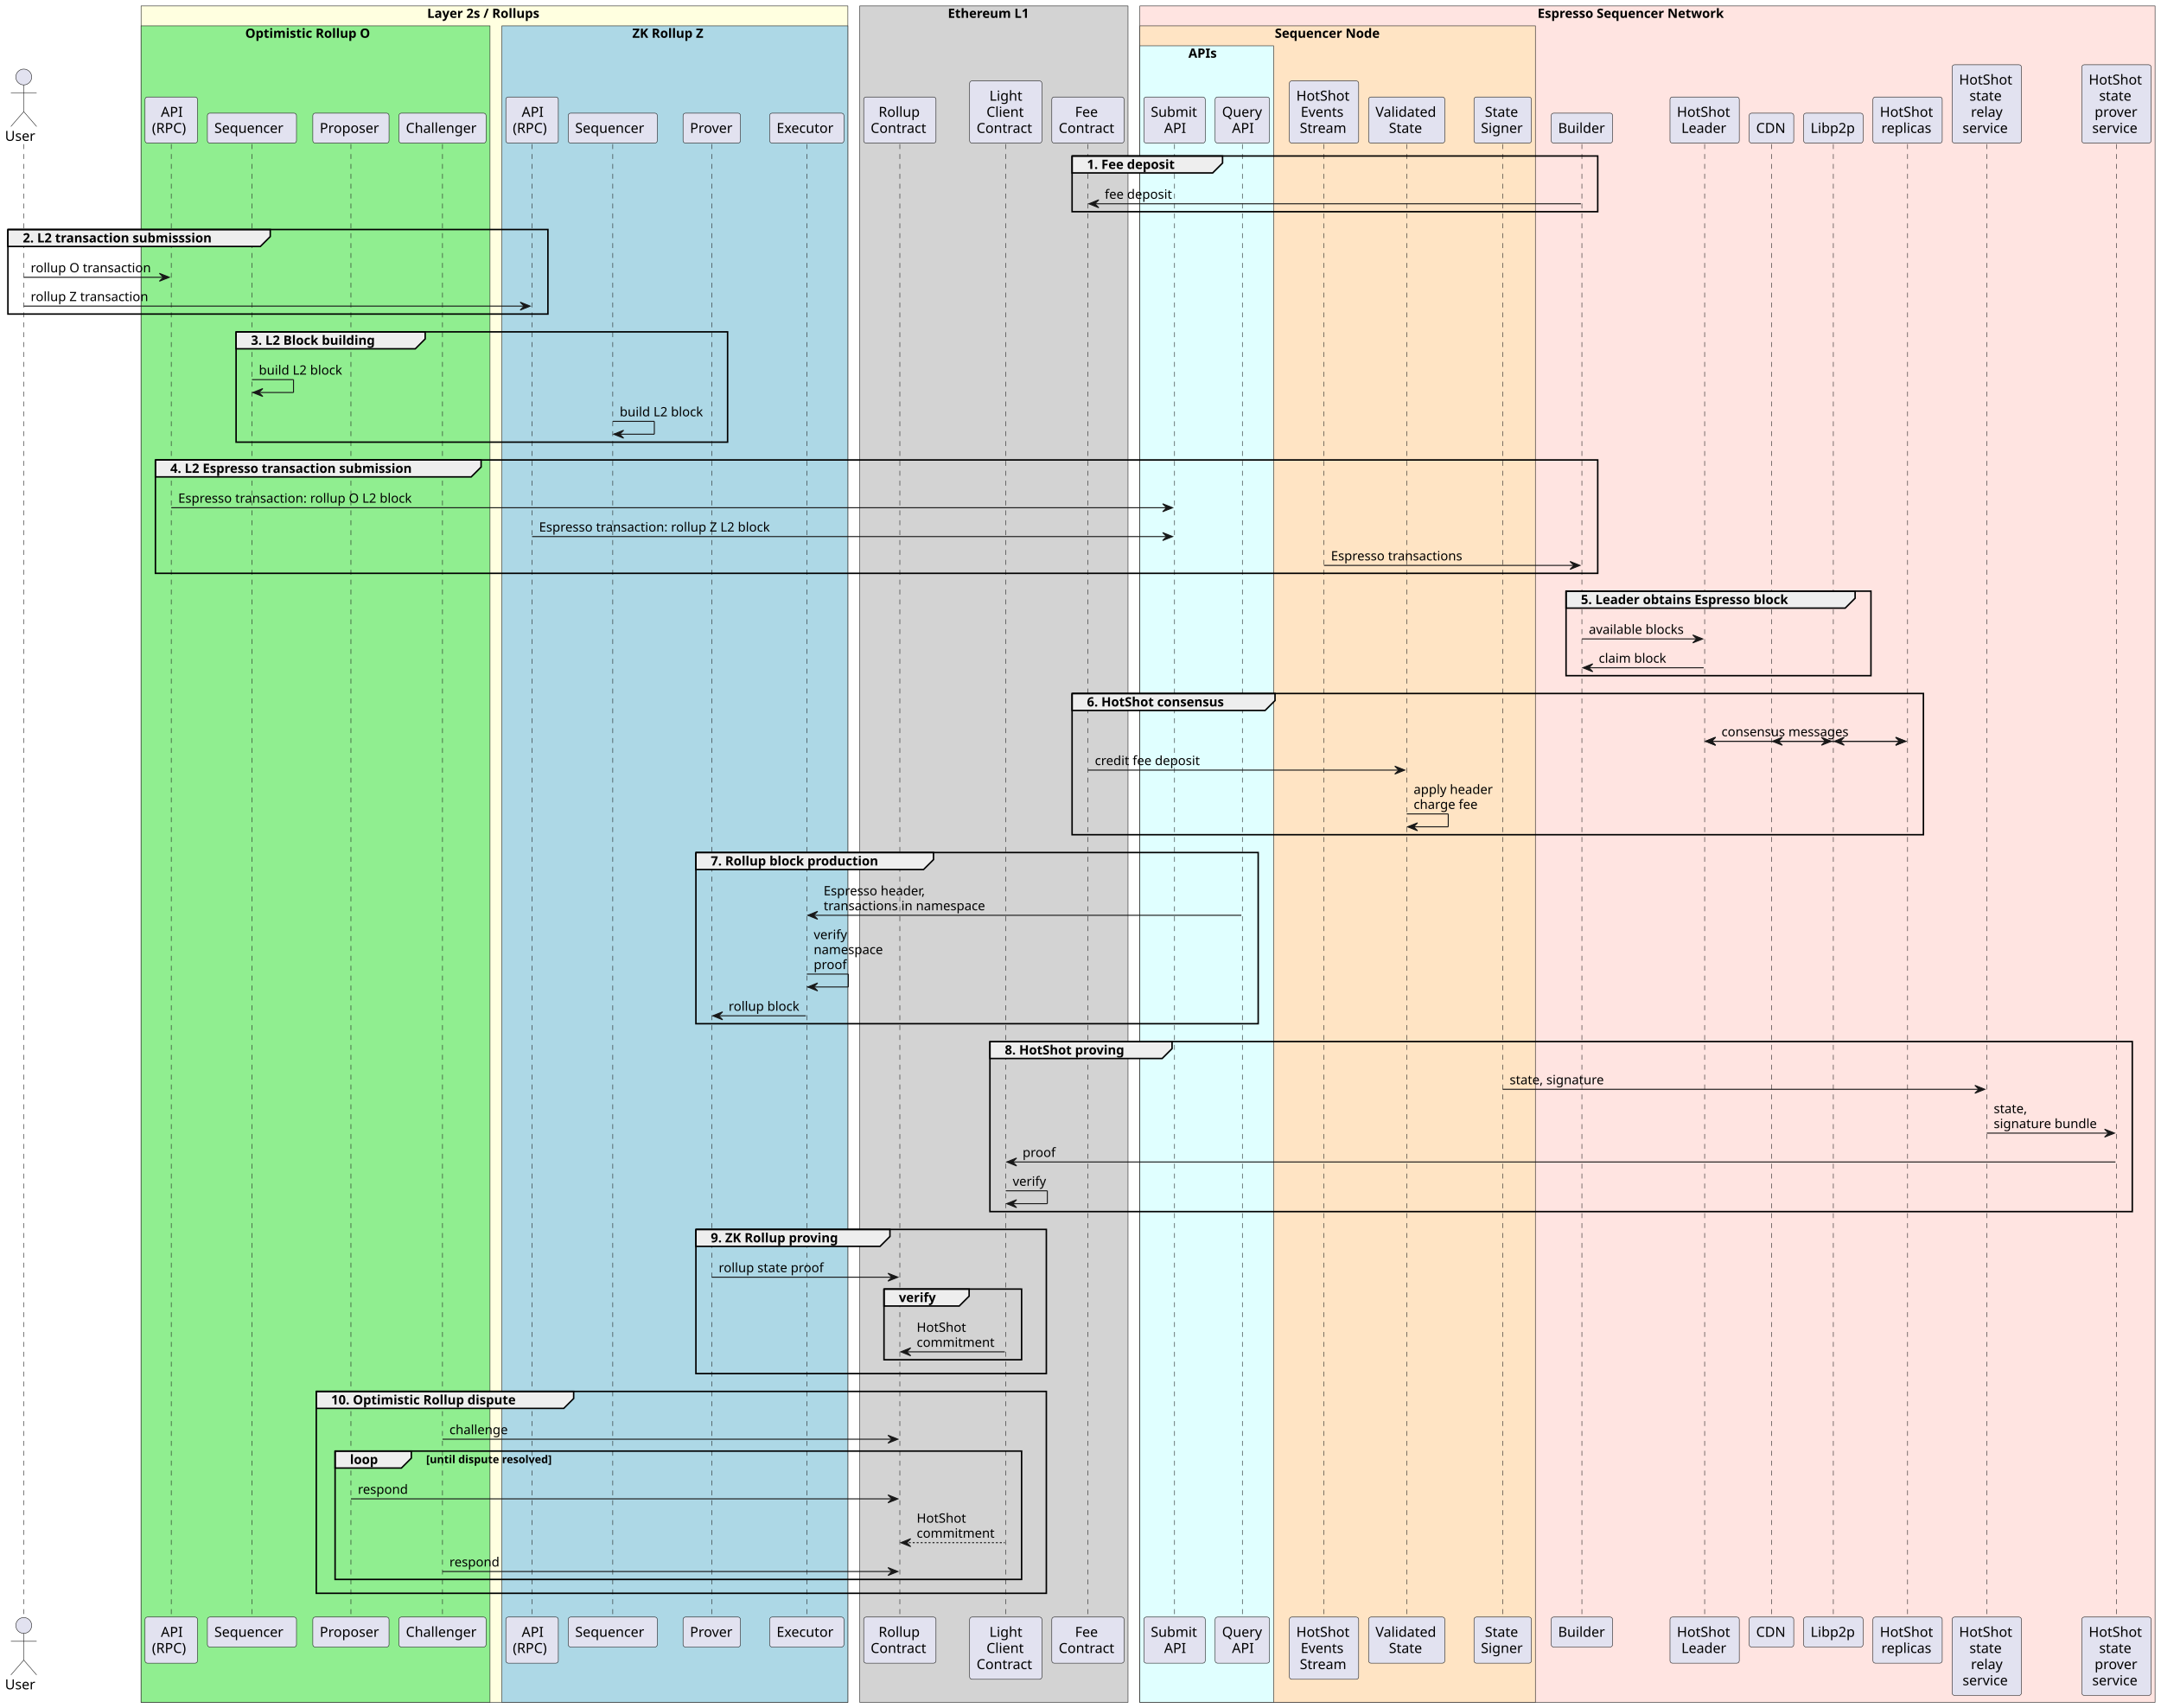
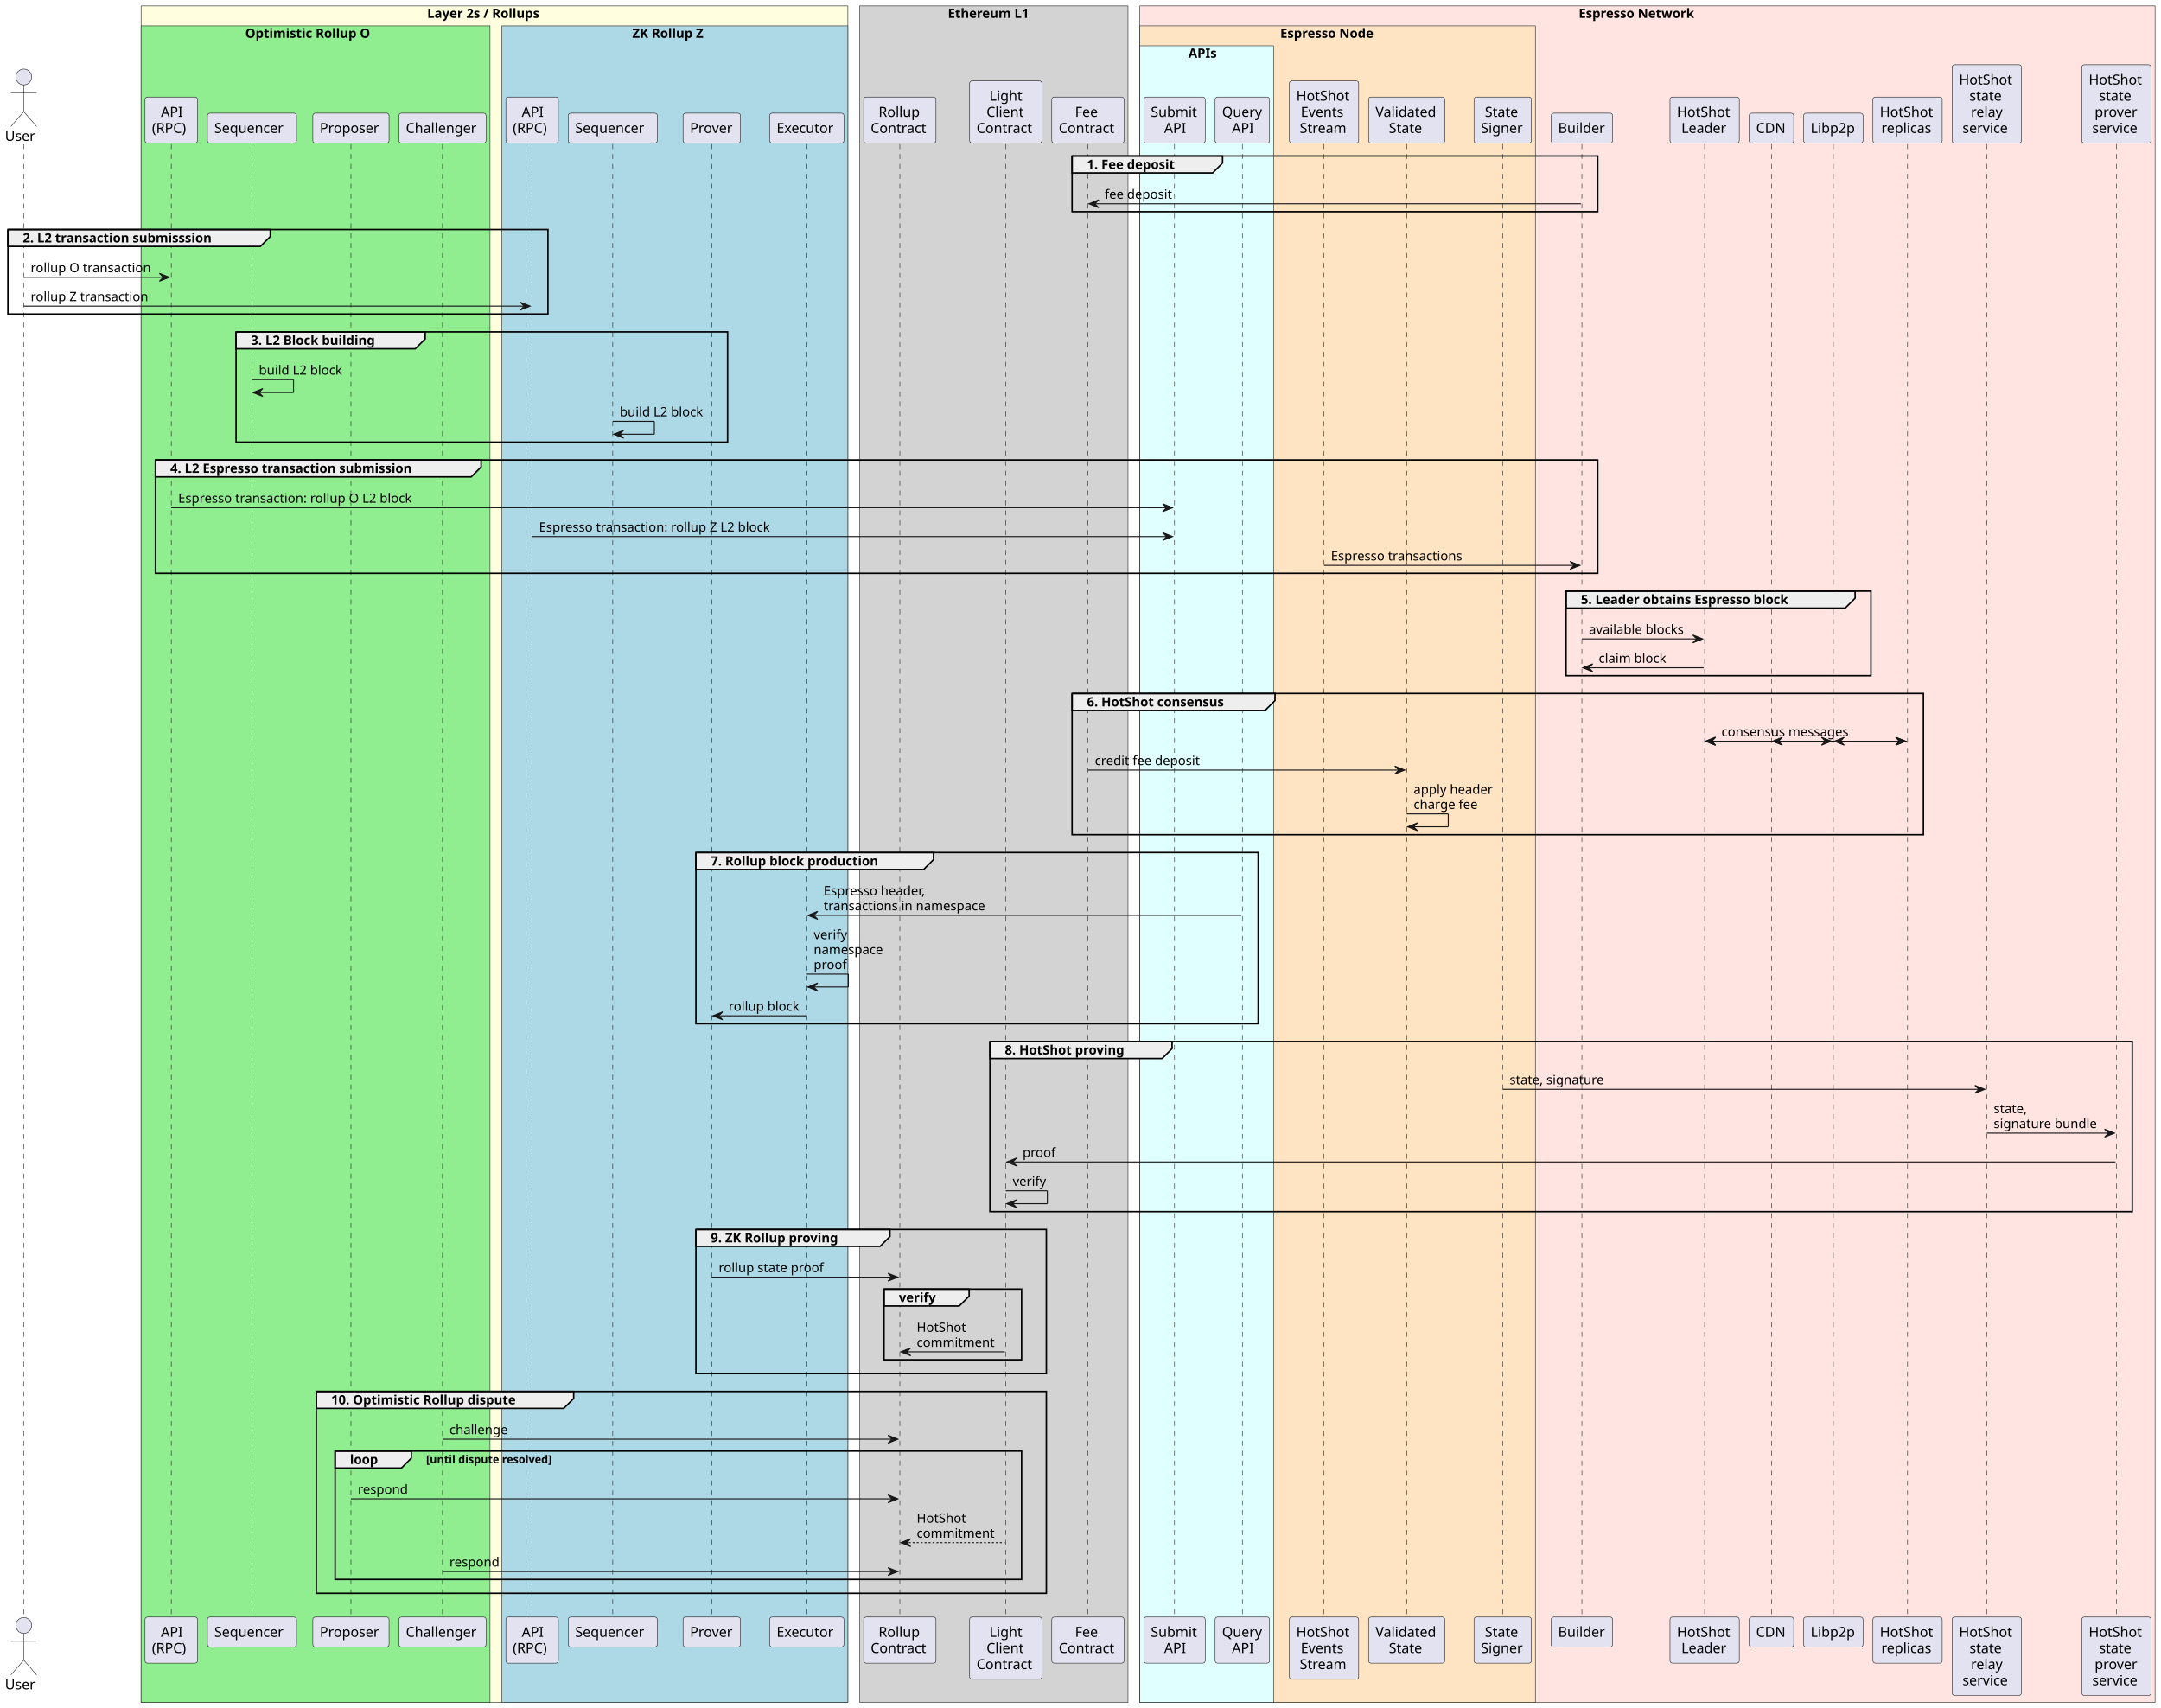
<svg xmlns="http://www.w3.org/2000/svg" contentStyleType="text/css" height="1725px" preserveAspectRatio="none" style="width:2183px;height:1725px;background:#FFFFFF;" version="1.1" viewBox="0 0 2183 1725" width="2183px" zoomAndPan="magnify">
  <defs />
  <g>
    <rect fill="#FFFFE0" height="1713.75" style="stroke:#181818;stroke-width:0.5;" width="714" x="142.5" y="6" />
    <text fill="#000000" font-family="sans-serif" font-size="13" font-weight="bold" lengthAdjust="spacing" textLength="131" x="431.5" y="18.067">Layer 2s / Rollups</text>
    <rect fill="#90EE90" height="1693.617" style="stroke:#181818;stroke-width:0.5;" width="352.5" x="142.5" y="26.133" />
    <text fill="#000000" font-family="sans-serif" font-size="13" font-weight="bold" lengthAdjust="spacing" textLength="142" x="247.75" y="38.2">Optimistic Rollup O</text>
    <rect fill="#ADD8E6" height="1693.617" style="stroke:#181818;stroke-width:0.5;" width="349.5" x="507" y="26.133" />
    <text fill="#000000" font-family="sans-serif" font-size="13" font-weight="bold" lengthAdjust="spacing" textLength="86" x="638.75" y="38.2">ZK Rollup Z</text>
    <rect fill="#D3D3D3" height="1713.75" style="stroke:#181818;stroke-width:0.5;" width="271" x="868.5" y="6" />
    <text fill="#000000" font-family="sans-serif" font-size="13" font-weight="bold" lengthAdjust="spacing" textLength="93" x="957.5" y="18.067">Ethereum L1</text>
    <rect fill="#FFE4E1" height="1713.75" style="stroke:#181818;stroke-width:0.5;" width="1025.5" x="1151.5" y="6" />
-     <text fill="#000000" font-family="sans-serif" font-size="13" font-weight="bold" lengthAdjust="spacing" textLength="217" x="1553.25" y="18.067">Espresso Sequencer Network</text>
+     <text fill="#000000" font-family="sans-serif" font-size="13" font-weight="bold" lengthAdjust="spacing" textLength="134" x="1594.75" y="18.067">Espresso Network</text>
    <rect fill="#FFE4C4" height="1693.617" style="stroke:#181818;stroke-width:0.5;" width="399.5" x="1151.5" y="26.133" />
-     <text fill="#000000" font-family="sans-serif" font-size="13" font-weight="bold" lengthAdjust="spacing" textLength="122" x="1287.75" y="38.2">Sequencer Node</text>
+     <text fill="#000000" font-family="sans-serif" font-size="13" font-weight="bold" lengthAdjust="spacing" textLength="111" x="1293.25" y="38.2">Espresso Node</text>
    <rect fill="#E0FFFF" height="1673.484" style="stroke:#181818;stroke-width:0.5;" width="135" x="1151.5" y="46.266" />
    <text fill="#000000" font-family="sans-serif" font-size="13" font-weight="bold" lengthAdjust="spacing" textLength="32" x="1200.5" y="58.333">APIs</text>
    <line style="stroke:#181818;stroke-width:0.5;stroke-dasharray:5.0,5.0;" x1="24" x2="24" y1="145.586" y2="1633.562" />
    <line style="stroke:#181818;stroke-width:0.5;stroke-dasharray:5.0,5.0;" x1="173" x2="173" y1="145.586" y2="1633.562" />
    <line style="stroke:#181818;stroke-width:0.5;stroke-dasharray:5.0,5.0;" x1="254.5" x2="254.5" y1="145.586" y2="1633.562" />
    <line style="stroke:#181818;stroke-width:0.5;stroke-dasharray:5.0,5.0;" x1="354.5" x2="354.5" y1="145.586" y2="1633.562" />
    <line style="stroke:#181818;stroke-width:0.5;stroke-dasharray:5.0,5.0;" x1="447" x2="447" y1="145.586" y2="1633.562" />
    <line style="stroke:#181818;stroke-width:0.5;stroke-dasharray:5.0,5.0;" x1="537.5" x2="537.5" y1="145.586" y2="1633.562" />
    <line style="stroke:#181818;stroke-width:0.5;stroke-dasharray:5.0,5.0;" x1="619" x2="619" y1="145.586" y2="1633.562" />
    <line style="stroke:#181818;stroke-width:0.5;stroke-dasharray:5.0,5.0;" x1="719" x2="719" y1="145.586" y2="1633.562" />
    <line style="stroke:#181818;stroke-width:0.5;stroke-dasharray:5.0,5.0;" x1="815" x2="815" y1="145.586" y2="1633.562" />
    <line style="stroke:#181818;stroke-width:0.5;stroke-dasharray:5.0,5.0;" x1="909" x2="909" y1="145.586" y2="1633.562" />
    <line style="stroke:#181818;stroke-width:0.5;stroke-dasharray:5.0,5.0;" x1="1016" x2="1016" y1="145.586" y2="1633.562" />
    <line style="stroke:#181818;stroke-width:0.5;stroke-dasharray:5.0,5.0;" x1="1099" x2="1099" y1="145.586" y2="1633.562" />
    <line style="stroke:#181818;stroke-width:0.5;stroke-dasharray:5.0,5.0;" x1="1186.5" x2="1186.5" y1="145.586" y2="1633.562" />
    <line style="stroke:#181818;stroke-width:0.5;stroke-dasharray:5.0,5.0;" x1="1255" x2="1255" y1="145.586" y2="1633.562" />
    <line style="stroke:#181818;stroke-width:0.5;stroke-dasharray:5.0,5.0;" x1="1337.5" x2="1337.5" y1="145.586" y2="1633.562" />
    <line style="stroke:#181818;stroke-width:0.5;stroke-dasharray:5.0,5.0;" x1="1421" x2="1421" y1="145.586" y2="1633.562" />
    <line style="stroke:#181818;stroke-width:0.5;stroke-dasharray:5.0,5.0;" x1="1518" x2="1518" y1="145.586" y2="1633.562" />
    <line style="stroke:#181818;stroke-width:0.5;stroke-dasharray:5.0,5.0;" x1="1598" x2="1598" y1="145.586" y2="1633.562" />
    <line style="stroke:#181818;stroke-width:0.5;stroke-dasharray:5.0,5.0;" x1="1722" x2="1722" y1="145.586" y2="1633.562" />
    <line style="stroke:#181818;stroke-width:0.5;stroke-dasharray:5.0,5.0;" x1="1789.5" x2="1789.5" y1="145.586" y2="1633.562" />
    <line style="stroke:#181818;stroke-width:0.5;stroke-dasharray:5.0,5.0;" x1="1852" x2="1852" y1="145.586" y2="1633.562" />
    <line style="stroke:#181818;stroke-width:0.5;stroke-dasharray:5.0,5.0;" x1="1927" x2="1927" y1="145.586" y2="1633.562" />
    <line style="stroke:#181818;stroke-width:0.5;stroke-dasharray:5.0,5.0;" x1="2007" x2="2007" y1="145.586" y2="1633.562" />
    <line style="stroke:#181818;stroke-width:0.5;stroke-dasharray:5.0,5.0;" x1="2138" x2="2138" y1="145.586" y2="1633.562" />
    <text fill="#000000" font-family="sans-serif" font-size="14" lengthAdjust="spacing" textLength="32" x="5" y="142.284">User</text>
    <ellipse cx="24" cy="77.789" fill="#E2E2F0" rx="8" ry="8" style="stroke:#181818;stroke-width:0.5;" />
    <path d="M24,85.789 L24,112.789 M11,93.789 L37,93.789 M24,112.789 L11,127.789 M24,112.789 L37,127.789 " fill="none" style="stroke:#181818;stroke-width:0.5;" />
    <rect fill="#E2E2F0" height="46.594" rx="2.5" ry="2.5" style="stroke:#181818;stroke-width:0.5;" width="53" x="146.5" y="97.992" />
    <text fill="#000000" font-family="sans-serif" font-size="14" lengthAdjust="spacing" textLength="21" x="162.5" y="117.987">API</text>
    <text fill="#000000" font-family="sans-serif" font-size="14" lengthAdjust="spacing" textLength="39" x="153.5" y="134.284">(RPC)</text>
    <rect fill="#E2E2F0" height="30.297" rx="2.5" ry="2.5" style="stroke:#181818;stroke-width:0.5;" width="90" x="209.5" y="114.289" />
    <text fill="#000000" font-family="sans-serif" font-size="14" lengthAdjust="spacing" textLength="76" x="216.5" y="134.284">Sequencer</text>
    <rect fill="#E2E2F0" height="30.297" rx="2.5" ry="2.5" style="stroke:#181818;stroke-width:0.5;" width="77" x="316" y="114.289" />
    <text fill="#000000" font-family="sans-serif" font-size="14" lengthAdjust="spacing" textLength="63" x="323" y="134.284">Proposer</text>
    <rect fill="#E2E2F0" height="30.297" rx="2.5" ry="2.5" style="stroke:#181818;stroke-width:0.5;" width="88" x="403" y="114.289" />
    <text fill="#000000" font-family="sans-serif" font-size="14" lengthAdjust="spacing" textLength="74" x="410" y="134.284">Challenger</text>
    <rect fill="#E2E2F0" height="46.594" rx="2.5" ry="2.5" style="stroke:#181818;stroke-width:0.5;" width="53" x="511" y="97.992" />
    <text fill="#000000" font-family="sans-serif" font-size="14" lengthAdjust="spacing" textLength="21" x="527" y="117.987">API</text>
    <text fill="#000000" font-family="sans-serif" font-size="14" lengthAdjust="spacing" textLength="39" x="518" y="134.284">(RPC)</text>
    <rect fill="#E2E2F0" height="30.297" rx="2.5" ry="2.5" style="stroke:#181818;stroke-width:0.5;" width="90" x="574" y="114.289" />
    <text fill="#000000" font-family="sans-serif" font-size="14" lengthAdjust="spacing" textLength="76" x="581" y="134.284">Sequencer</text>
    <rect fill="#E2E2F0" height="30.297" rx="2.5" ry="2.5" style="stroke:#181818;stroke-width:0.5;" width="58" x="690" y="114.289" />
    <text fill="#000000" font-family="sans-serif" font-size="14" lengthAdjust="spacing" textLength="44" x="697" y="134.284">Prover</text>
    <rect fill="#E2E2F0" height="30.297" rx="2.5" ry="2.5" style="stroke:#181818;stroke-width:0.5;" width="75" x="777.5" y="114.289" />
    <text fill="#000000" font-family="sans-serif" font-size="14" lengthAdjust="spacing" textLength="61" x="784.5" y="134.284">Executor</text>
    <rect fill="#E2E2F0" height="46.594" rx="2.5" ry="2.5" style="stroke:#181818;stroke-width:0.5;" width="73" x="872.5" y="97.992" />
    <text fill="#000000" font-family="sans-serif" font-size="14" lengthAdjust="spacing" textLength="43" x="887.5" y="117.987">Rollup</text>
    <text fill="#000000" font-family="sans-serif" font-size="14" lengthAdjust="spacing" textLength="59" x="879.5" y="134.284">Contract</text>
    <rect fill="#E2E2F0" height="62.891" rx="2.5" ry="2.5" style="stroke:#181818;stroke-width:0.5;" width="73" x="979.5" y="81.695" />
    <text fill="#000000" font-family="sans-serif" font-size="14" lengthAdjust="spacing" textLength="33" x="999.5" y="101.69">Light</text>
    <text fill="#000000" font-family="sans-serif" font-size="14" lengthAdjust="spacing" textLength="39" x="996.5" y="117.987">Client</text>
    <text fill="#000000" font-family="sans-serif" font-size="14" lengthAdjust="spacing" textLength="59" x="986.5" y="134.284">Contract</text>
    <rect fill="#E2E2F0" height="46.594" rx="2.5" ry="2.5" style="stroke:#181818;stroke-width:0.5;" width="73" x="1062.5" y="97.992" />
    <text fill="#000000" font-family="sans-serif" font-size="14" lengthAdjust="spacing" textLength="26" x="1086" y="117.987">Fee</text>
    <text fill="#000000" font-family="sans-serif" font-size="14" lengthAdjust="spacing" textLength="59" x="1069.5" y="134.284">Contract</text>
    <rect fill="#E2E2F0" height="46.594" rx="2.5" ry="2.5" style="stroke:#181818;stroke-width:0.5;" width="62" x="1155.5" y="97.992" />
    <text fill="#000000" font-family="sans-serif" font-size="14" lengthAdjust="spacing" textLength="48" x="1162.5" y="117.987">Submit</text>
    <text fill="#000000" font-family="sans-serif" font-size="14" lengthAdjust="spacing" textLength="21" x="1176" y="134.284">API</text>
    <rect fill="#E2E2F0" height="46.594" rx="2.5" ry="2.5" style="stroke:#181818;stroke-width:0.5;" width="55" x="1227.5" y="97.992" />
    <text fill="#000000" font-family="sans-serif" font-size="14" lengthAdjust="spacing" textLength="41" x="1234.5" y="117.987">Query</text>
    <text fill="#000000" font-family="sans-serif" font-size="14" lengthAdjust="spacing" textLength="21" x="1244.5" y="134.284">API</text>
    <rect fill="#E2E2F0" height="62.891" rx="2.5" ry="2.5" style="stroke:#181818;stroke-width:0.5;" width="70" x="1302.5" y="81.695" />
    <text fill="#000000" font-family="sans-serif" font-size="14" lengthAdjust="spacing" textLength="56" x="1309.5" y="101.69">HotShot</text>
    <text fill="#000000" font-family="sans-serif" font-size="14" lengthAdjust="spacing" textLength="47" x="1314" y="117.987">Events</text>
    <text fill="#000000" font-family="sans-serif" font-size="14" lengthAdjust="spacing" textLength="49" x="1313" y="134.284">Stream</text>
    <rect fill="#E2E2F0" height="46.594" rx="2.5" ry="2.5" style="stroke:#181818;stroke-width:0.5;" width="77" x="1382.5" y="97.992" />
    <text fill="#000000" font-family="sans-serif" font-size="14" lengthAdjust="spacing" textLength="63" x="1389.5" y="117.987">Validated</text>
    <text fill="#000000" font-family="sans-serif" font-size="14" lengthAdjust="spacing" textLength="36" x="1403" y="134.284">State</text>
    <rect fill="#E2E2F0" height="46.594" rx="2.5" ry="2.5" style="stroke:#181818;stroke-width:0.5;" width="58" x="1489" y="97.992" />
    <text fill="#000000" font-family="sans-serif" font-size="14" lengthAdjust="spacing" textLength="36" x="1500" y="117.987">State</text>
    <text fill="#000000" font-family="sans-serif" font-size="14" lengthAdjust="spacing" textLength="44" x="1496" y="134.284">Signer</text>
    <rect fill="#E2E2F0" height="30.297" rx="2.5" ry="2.5" style="stroke:#181818;stroke-width:0.5;" width="62" x="1567" y="114.289" />
    <text fill="#000000" font-family="sans-serif" font-size="14" lengthAdjust="spacing" textLength="48" x="1574" y="134.284">Builder</text>
    <rect fill="#E2E2F0" height="46.594" rx="2.5" ry="2.5" style="stroke:#181818;stroke-width:0.5;" width="70" x="1687" y="97.992" />
    <text fill="#000000" font-family="sans-serif" font-size="14" lengthAdjust="spacing" textLength="56" x="1694" y="117.987">HotShot</text>
    <text fill="#000000" font-family="sans-serif" font-size="14" lengthAdjust="spacing" textLength="47" x="1698.5" y="134.284">Leader</text>
    <rect fill="#E2E2F0" height="30.297" rx="2.5" ry="2.5" style="stroke:#181818;stroke-width:0.5;" width="45" x="1767" y="114.289" />
    <text fill="#000000" font-family="sans-serif" font-size="14" lengthAdjust="spacing" textLength="31" x="1774" y="134.284">CDN</text>
    <rect fill="#E2E2F0" height="30.297" rx="2.5" ry="2.5" style="stroke:#181818;stroke-width:0.5;" width="60" x="1822" y="114.289" />
    <text fill="#000000" font-family="sans-serif" font-size="14" lengthAdjust="spacing" textLength="46" x="1829" y="134.284">Libp2p</text>
    <rect fill="#E2E2F0" height="46.594" rx="2.5" ry="2.5" style="stroke:#181818;stroke-width:0.5;" width="70" x="1892" y="97.992" />
    <text fill="#000000" font-family="sans-serif" font-size="14" lengthAdjust="spacing" textLength="56" x="1899" y="117.987">HotShot</text>
    <text fill="#000000" font-family="sans-serif" font-size="14" lengthAdjust="spacing" textLength="53" x="1900.5" y="134.284">replicas</text>
    <rect fill="#E2E2F0" height="79.188" rx="2.5" ry="2.5" style="stroke:#181818;stroke-width:0.5;" width="70" x="1972" y="65.398" />
    <text fill="#000000" font-family="sans-serif" font-size="14" lengthAdjust="spacing" textLength="56" x="1979" y="85.394">HotShot</text>
    <text fill="#000000" font-family="sans-serif" font-size="14" lengthAdjust="spacing" textLength="35" x="1989.5" y="101.69">state</text>
    <text fill="#000000" font-family="sans-serif" font-size="14" lengthAdjust="spacing" textLength="32" x="1991" y="117.987">relay</text>
    <text fill="#000000" font-family="sans-serif" font-size="14" lengthAdjust="spacing" textLength="49" x="1982.5" y="134.284">service</text>
    <rect fill="#E2E2F0" height="79.188" rx="2.5" ry="2.5" style="stroke:#181818;stroke-width:0.5;" width="70" x="2103" y="65.398" />
    <text fill="#000000" font-family="sans-serif" font-size="14" lengthAdjust="spacing" textLength="56" x="2110" y="85.394">HotShot</text>
    <text fill="#000000" font-family="sans-serif" font-size="14" lengthAdjust="spacing" textLength="35" x="2120.5" y="101.69">state</text>
    <text fill="#000000" font-family="sans-serif" font-size="14" lengthAdjust="spacing" textLength="44" x="2116" y="117.987">prover</text>
    <text fill="#000000" font-family="sans-serif" font-size="14" lengthAdjust="spacing" textLength="49" x="2113.5" y="134.284">service</text>
    <text fill="#000000" font-family="sans-serif" font-size="14" lengthAdjust="spacing" textLength="32" x="5" y="1706.558">User</text>
    <ellipse cx="24" cy="1642.062" fill="#E2E2F0" rx="8" ry="8" style="stroke:#181818;stroke-width:0.5;" />
    <path d="M24,1650.062 L24,1677.062 M11,1658.062 L37,1658.062 M24,1677.062 L11,1692.062 M24,1677.062 L37,1692.062 " fill="none" style="stroke:#181818;stroke-width:0.5;" />
    <rect fill="#E2E2F0" height="46.594" rx="2.5" ry="2.5" style="stroke:#181818;stroke-width:0.5;" width="53" x="146.5" y="1633.562" />
    <text fill="#000000" font-family="sans-serif" font-size="14" lengthAdjust="spacing" textLength="21" x="162.5" y="1653.558">API</text>
    <text fill="#000000" font-family="sans-serif" font-size="14" lengthAdjust="spacing" textLength="39" x="153.5" y="1669.854">(RPC)</text>
    <rect fill="#E2E2F0" height="30.297" rx="2.5" ry="2.5" style="stroke:#181818;stroke-width:0.5;" width="90" x="209.5" y="1633.562" />
    <text fill="#000000" font-family="sans-serif" font-size="14" lengthAdjust="spacing" textLength="76" x="216.5" y="1653.558">Sequencer</text>
    <rect fill="#E2E2F0" height="30.297" rx="2.5" ry="2.5" style="stroke:#181818;stroke-width:0.5;" width="77" x="316" y="1633.562" />
    <text fill="#000000" font-family="sans-serif" font-size="14" lengthAdjust="spacing" textLength="63" x="323" y="1653.558">Proposer</text>
    <rect fill="#E2E2F0" height="30.297" rx="2.5" ry="2.5" style="stroke:#181818;stroke-width:0.5;" width="88" x="403" y="1633.562" />
    <text fill="#000000" font-family="sans-serif" font-size="14" lengthAdjust="spacing" textLength="74" x="410" y="1653.558">Challenger</text>
    <rect fill="#E2E2F0" height="46.594" rx="2.5" ry="2.5" style="stroke:#181818;stroke-width:0.5;" width="53" x="511" y="1633.562" />
    <text fill="#000000" font-family="sans-serif" font-size="14" lengthAdjust="spacing" textLength="21" x="527" y="1653.558">API</text>
    <text fill="#000000" font-family="sans-serif" font-size="14" lengthAdjust="spacing" textLength="39" x="518" y="1669.854">(RPC)</text>
    <rect fill="#E2E2F0" height="30.297" rx="2.5" ry="2.5" style="stroke:#181818;stroke-width:0.5;" width="90" x="574" y="1633.562" />
    <text fill="#000000" font-family="sans-serif" font-size="14" lengthAdjust="spacing" textLength="76" x="581" y="1653.558">Sequencer</text>
    <rect fill="#E2E2F0" height="30.297" rx="2.5" ry="2.5" style="stroke:#181818;stroke-width:0.5;" width="58" x="690" y="1633.562" />
    <text fill="#000000" font-family="sans-serif" font-size="14" lengthAdjust="spacing" textLength="44" x="697" y="1653.558">Prover</text>
    <rect fill="#E2E2F0" height="30.297" rx="2.5" ry="2.5" style="stroke:#181818;stroke-width:0.5;" width="75" x="777.5" y="1633.562" />
    <text fill="#000000" font-family="sans-serif" font-size="14" lengthAdjust="spacing" textLength="61" x="784.5" y="1653.558">Executor</text>
    <rect fill="#E2E2F0" height="46.594" rx="2.5" ry="2.5" style="stroke:#181818;stroke-width:0.5;" width="73" x="872.5" y="1633.562" />
    <text fill="#000000" font-family="sans-serif" font-size="14" lengthAdjust="spacing" textLength="43" x="887.5" y="1653.558">Rollup</text>
    <text fill="#000000" font-family="sans-serif" font-size="14" lengthAdjust="spacing" textLength="59" x="879.5" y="1669.854">Contract</text>
    <rect fill="#E2E2F0" height="62.891" rx="2.5" ry="2.5" style="stroke:#181818;stroke-width:0.5;" width="73" x="979.5" y="1633.562" />
    <text fill="#000000" font-family="sans-serif" font-size="14" lengthAdjust="spacing" textLength="33" x="999.5" y="1653.558">Light</text>
    <text fill="#000000" font-family="sans-serif" font-size="14" lengthAdjust="spacing" textLength="39" x="996.5" y="1669.854">Client</text>
    <text fill="#000000" font-family="sans-serif" font-size="14" lengthAdjust="spacing" textLength="59" x="986.5" y="1686.151">Contract</text>
    <rect fill="#E2E2F0" height="46.594" rx="2.5" ry="2.5" style="stroke:#181818;stroke-width:0.5;" width="73" x="1062.5" y="1633.562" />
    <text fill="#000000" font-family="sans-serif" font-size="14" lengthAdjust="spacing" textLength="26" x="1086" y="1653.558">Fee</text>
    <text fill="#000000" font-family="sans-serif" font-size="14" lengthAdjust="spacing" textLength="59" x="1069.5" y="1669.854">Contract</text>
    <rect fill="#E2E2F0" height="46.594" rx="2.5" ry="2.5" style="stroke:#181818;stroke-width:0.5;" width="62" x="1155.5" y="1633.562" />
    <text fill="#000000" font-family="sans-serif" font-size="14" lengthAdjust="spacing" textLength="48" x="1162.5" y="1653.558">Submit</text>
    <text fill="#000000" font-family="sans-serif" font-size="14" lengthAdjust="spacing" textLength="21" x="1176" y="1669.854">API</text>
    <rect fill="#E2E2F0" height="46.594" rx="2.5" ry="2.5" style="stroke:#181818;stroke-width:0.5;" width="55" x="1227.5" y="1633.562" />
    <text fill="#000000" font-family="sans-serif" font-size="14" lengthAdjust="spacing" textLength="41" x="1234.5" y="1653.558">Query</text>
    <text fill="#000000" font-family="sans-serif" font-size="14" lengthAdjust="spacing" textLength="21" x="1244.5" y="1669.854">API</text>
    <rect fill="#E2E2F0" height="62.891" rx="2.5" ry="2.5" style="stroke:#181818;stroke-width:0.5;" width="70" x="1302.5" y="1633.562" />
    <text fill="#000000" font-family="sans-serif" font-size="14" lengthAdjust="spacing" textLength="56" x="1309.5" y="1653.558">HotShot</text>
    <text fill="#000000" font-family="sans-serif" font-size="14" lengthAdjust="spacing" textLength="47" x="1314" y="1669.854">Events</text>
    <text fill="#000000" font-family="sans-serif" font-size="14" lengthAdjust="spacing" textLength="49" x="1313" y="1686.151">Stream</text>
    <rect fill="#E2E2F0" height="46.594" rx="2.5" ry="2.5" style="stroke:#181818;stroke-width:0.5;" width="77" x="1382.5" y="1633.562" />
    <text fill="#000000" font-family="sans-serif" font-size="14" lengthAdjust="spacing" textLength="63" x="1389.5" y="1653.558">Validated</text>
    <text fill="#000000" font-family="sans-serif" font-size="14" lengthAdjust="spacing" textLength="36" x="1403" y="1669.854">State</text>
    <rect fill="#E2E2F0" height="46.594" rx="2.5" ry="2.5" style="stroke:#181818;stroke-width:0.5;" width="58" x="1489" y="1633.562" />
    <text fill="#000000" font-family="sans-serif" font-size="14" lengthAdjust="spacing" textLength="36" x="1500" y="1653.558">State</text>
    <text fill="#000000" font-family="sans-serif" font-size="14" lengthAdjust="spacing" textLength="44" x="1496" y="1669.854">Signer</text>
    <rect fill="#E2E2F0" height="30.297" rx="2.5" ry="2.5" style="stroke:#181818;stroke-width:0.5;" width="62" x="1567" y="1633.562" />
    <text fill="#000000" font-family="sans-serif" font-size="14" lengthAdjust="spacing" textLength="48" x="1574" y="1653.558">Builder</text>
    <rect fill="#E2E2F0" height="46.594" rx="2.5" ry="2.5" style="stroke:#181818;stroke-width:0.5;" width="70" x="1687" y="1633.562" />
    <text fill="#000000" font-family="sans-serif" font-size="14" lengthAdjust="spacing" textLength="56" x="1694" y="1653.558">HotShot</text>
    <text fill="#000000" font-family="sans-serif" font-size="14" lengthAdjust="spacing" textLength="47" x="1698.5" y="1669.854">Leader</text>
    <rect fill="#E2E2F0" height="30.297" rx="2.5" ry="2.5" style="stroke:#181818;stroke-width:0.5;" width="45" x="1767" y="1633.562" />
    <text fill="#000000" font-family="sans-serif" font-size="14" lengthAdjust="spacing" textLength="31" x="1774" y="1653.558">CDN</text>
    <rect fill="#E2E2F0" height="30.297" rx="2.5" ry="2.5" style="stroke:#181818;stroke-width:0.5;" width="60" x="1822" y="1633.562" />
    <text fill="#000000" font-family="sans-serif" font-size="14" lengthAdjust="spacing" textLength="46" x="1829" y="1653.558">Libp2p</text>
    <rect fill="#E2E2F0" height="46.594" rx="2.5" ry="2.5" style="stroke:#181818;stroke-width:0.5;" width="70" x="1892" y="1633.562" />
    <text fill="#000000" font-family="sans-serif" font-size="14" lengthAdjust="spacing" textLength="56" x="1899" y="1653.558">HotShot</text>
    <text fill="#000000" font-family="sans-serif" font-size="14" lengthAdjust="spacing" textLength="53" x="1900.5" y="1669.854">replicas</text>
    <rect fill="#E2E2F0" height="79.188" rx="2.5" ry="2.5" style="stroke:#181818;stroke-width:0.5;" width="70" x="1972" y="1633.562" />
    <text fill="#000000" font-family="sans-serif" font-size="14" lengthAdjust="spacing" textLength="56" x="1979" y="1653.558">HotShot</text>
    <text fill="#000000" font-family="sans-serif" font-size="14" lengthAdjust="spacing" textLength="35" x="1989.5" y="1669.854">state</text>
    <text fill="#000000" font-family="sans-serif" font-size="14" lengthAdjust="spacing" textLength="32" x="1991" y="1686.151">relay</text>
    <text fill="#000000" font-family="sans-serif" font-size="14" lengthAdjust="spacing" textLength="49" x="1982.5" y="1702.448">service</text>
    <rect fill="#E2E2F0" height="79.188" rx="2.5" ry="2.5" style="stroke:#181818;stroke-width:0.5;" width="70" x="2103" y="1633.562" />
    <text fill="#000000" font-family="sans-serif" font-size="14" lengthAdjust="spacing" textLength="56" x="2110" y="1653.558">HotShot</text>
    <text fill="#000000" font-family="sans-serif" font-size="14" lengthAdjust="spacing" textLength="35" x="2120.5" y="1669.854">state</text>
    <text fill="#000000" font-family="sans-serif" font-size="14" lengthAdjust="spacing" textLength="44" x="2116" y="1686.151">prover</text>
    <text fill="#000000" font-family="sans-serif" font-size="14" lengthAdjust="spacing" textLength="49" x="2113.5" y="1702.448">service</text>
    <path d="M1083,157.586 L1235,157.586 L1235,164.719 L1225,174.719 L1083,174.719 L1083,157.586 " fill="#EEEEEE" style="stroke:#000000;stroke-width:1.5;" />
    <rect fill="none" height="56.266" style="stroke:#000000;stroke-width:1.5;" width="531" x="1083" y="157.586" />
    <text fill="#000000" font-family="sans-serif" font-size="13" font-weight="bold" lengthAdjust="spacing" textLength="107" x="1098" y="170.653">1. Fee deposit</text>
    <polygon fill="#181818" points="1110,201.852,1100,205.852,1110,209.852,1106,205.852" style="stroke:#181818;stroke-width:1.0;" />
    <line style="stroke:#181818;stroke-width:1.0;" x1="1104" x2="1597" y1="205.852" y2="205.852" />
    <text fill="#000000" font-family="sans-serif" font-size="13" lengthAdjust="spacing" textLength="71" x="1116" y="200.786">fee deposit</text>
    <path d="M8,231.852 L273,231.852 L273,238.984 L263,248.984 L8,248.984 L8,231.852 " fill="#EEEEEE" style="stroke:#000000;stroke-width:1.5;" />
    <rect fill="none" height="85.398" style="stroke:#000000;stroke-width:1.5;" width="545.5" x="8" y="231.852" />
    <text fill="#000000" font-family="sans-serif" font-size="13" font-weight="bold" lengthAdjust="spacing" textLength="220" x="23" y="244.918">2. L2 transaction submisssion</text>
    <polygon fill="#181818" points="161,276.117,171,280.117,161,284.117,165,280.117" style="stroke:#181818;stroke-width:1.0;" />
    <line style="stroke:#181818;stroke-width:1.0;" x1="24" x2="167" y1="280.117" y2="280.117" />
    <text fill="#000000" font-family="sans-serif" font-size="13" lengthAdjust="spacing" textLength="125" x="31" y="275.051">rollup O transaction</text>
    <polygon fill="#181818" points="525.5,305.25,535.5,309.25,525.5,313.25,529.5,309.25" style="stroke:#181818;stroke-width:1.0;" />
    <line style="stroke:#181818;stroke-width:1.0;" x1="24" x2="531.5" y1="309.25" y2="309.25" />
    <text fill="#000000" font-family="sans-serif" font-size="13" lengthAdjust="spacing" textLength="125" x="31" y="304.184">rollup Z transaction</text>
    <path d="M238.5,335.25 L429.5,335.25 L429.5,342.383 L419.5,352.383 L238.5,352.383 L238.5,335.25 " fill="#EEEEEE" style="stroke:#000000;stroke-width:1.5;" />
    <rect fill="none" height="111.398" style="stroke:#000000;stroke-width:1.5;" width="496.5" x="238.5" y="335.25" />
    <text fill="#000000" font-family="sans-serif" font-size="13" font-weight="bold" lengthAdjust="spacing" textLength="146" x="253.5" y="348.317">3. L2 Block building</text>
    <line style="stroke:#181818;stroke-width:1.0;" x1="254.5" x2="296.5" y1="383.516" y2="383.516" />
    <line style="stroke:#181818;stroke-width:1.0;" x1="296.5" x2="296.5" y1="383.516" y2="396.516" />
    <line style="stroke:#181818;stroke-width:1.0;" x1="255.5" x2="296.5" y1="396.516" y2="396.516" />
    <polygon fill="#181818" points="265.5,392.516,255.5,396.516,265.5,400.516,261.5,396.516" style="stroke:#181818;stroke-width:1.0;" />
    <text fill="#000000" font-family="sans-serif" font-size="13" lengthAdjust="spacing" textLength="86" x="261.5" y="378.45">build L2 block</text>
    <line style="stroke:#181818;stroke-width:1.0;" x1="619" x2="661" y1="425.648" y2="425.648" />
    <line style="stroke:#181818;stroke-width:1.0;" x1="661" x2="661" y1="425.648" y2="438.648" />
    <line style="stroke:#181818;stroke-width:1.0;" x1="620" x2="661" y1="438.648" y2="438.648" />
    <polygon fill="#181818" points="630,434.648,620,438.648,630,442.648,626,438.648" style="stroke:#181818;stroke-width:1.0;" />
    <text fill="#000000" font-family="sans-serif" font-size="13" lengthAdjust="spacing" textLength="86" x="626" y="420.582">build L2 block</text>
    <path d="M157,464.648 L486,464.648 L486,471.781 L476,481.781 L157,481.781 L157,464.648 " fill="#EEEEEE" style="stroke:#000000;stroke-width:1.5;" />
    <rect fill="none" height="114.531" style="stroke:#000000;stroke-width:1.5;" width="1457" x="157" y="464.648" />
    <text fill="#000000" font-family="sans-serif" font-size="13" font-weight="bold" lengthAdjust="spacing" textLength="284" x="172" y="477.715">4. L2 Espresso transaction submission</text>
    <polygon fill="#181818" points="1174.5,508.914,1184.5,512.914,1174.5,516.914,1178.5,512.914" style="stroke:#181818;stroke-width:1.0;" />
    <line style="stroke:#181818;stroke-width:1.0;" x1="173" x2="1180.5" y1="512.914" y2="512.914" />
    <text fill="#000000" font-family="sans-serif" font-size="13" lengthAdjust="spacing" textLength="247" x="180" y="507.848">Espresso transaction: rollup O L2 block</text>
    <polygon fill="#181818" points="1174.5,538.047,1184.5,542.047,1174.5,546.047,1178.5,542.047" style="stroke:#181818;stroke-width:1.0;" />
    <line style="stroke:#181818;stroke-width:1.0;" x1="537.5" x2="1180.5" y1="542.047" y2="542.047" />
    <text fill="#000000" font-family="sans-serif" font-size="13" lengthAdjust="spacing" textLength="247" x="544.5" y="536.981">Espresso transaction: rollup Z L2 block</text>
    <polygon fill="#181818" points="1586,567.18,1596,571.18,1586,575.18,1590,571.18" style="stroke:#181818;stroke-width:1.0;" />
    <line style="stroke:#181818;stroke-width:1.0;" x1="1337.5" x2="1592" y1="571.18" y2="571.18" />
    <text fill="#000000" font-family="sans-serif" font-size="13" lengthAdjust="spacing" textLength="141" x="1344.5" y="566.114">Espresso transactions</text>
    <path d="M1582,597.18 L1874,597.18 L1874,604.312 L1864,614.312 L1582,614.312 L1582,597.18 " fill="#EEEEEE" style="stroke:#000000;stroke-width:1.5;" />
    <rect fill="none" height="85.398" style="stroke:#000000;stroke-width:1.5;" width="308" x="1582" y="597.18" />
    <text fill="#000000" font-family="sans-serif" font-size="13" font-weight="bold" lengthAdjust="spacing" textLength="247" x="1597" y="610.247">5. Leader obtains Espresso block</text>
    <polygon fill="#181818" points="1710,641.445,1720,645.445,1710,649.445,1714,645.445" style="stroke:#181818;stroke-width:1.0;" />
    <line style="stroke:#181818;stroke-width:1.0;" x1="1598" x2="1716" y1="645.445" y2="645.445" />
    <text fill="#000000" font-family="sans-serif" font-size="13" lengthAdjust="spacing" textLength="100" x="1605" y="640.379">available blocks</text>
    <polygon fill="#181818" points="1609,670.578,1599,674.578,1609,678.578,1605,674.578" style="stroke:#181818;stroke-width:1.0;" />
    <line style="stroke:#181818;stroke-width:1.0;" x1="1603" x2="1721" y1="674.578" y2="674.578" />
    <text fill="#000000" font-family="sans-serif" font-size="13" lengthAdjust="spacing" textLength="71" x="1615" y="669.512">claim block</text>
    <path d="M1083,700.578 L1288,700.578 L1288,707.711 L1278,717.711 L1083,717.711 L1083,700.578 " fill="#EEEEEE" style="stroke:#000000;stroke-width:1.5;" />
    <rect fill="none" height="142.664" style="stroke:#000000;stroke-width:1.5;" width="860" x="1083" y="700.578" />
    <text fill="#000000" font-family="sans-serif" font-size="13" font-weight="bold" lengthAdjust="spacing" textLength="160" x="1098" y="713.645">6. HotShot consensus</text>
    <polygon fill="#181818" points="1733,744.844,1723,748.844,1733,752.844,1729,748.844" style="stroke:#181818;stroke-width:1.0;" />
    <polygon fill="#181818" points="1915,744.844,1925,748.844,1915,752.844,1919,748.844" style="stroke:#181818;stroke-width:1.0;" />
    <line style="stroke:#181818;stroke-width:1.0;" x1="1727" x2="1921" y1="748.844" y2="748.844" />
    <text fill="#000000" font-family="sans-serif" font-size="13" lengthAdjust="spacing" textLength="138" x="1739" y="743.778">consensus messages</text>
    <polygon fill="#181818" points="1733,744.844,1723,748.844,1733,752.844,1729,748.844" style="stroke:#181818;stroke-width:1.0;" />
    <polygon fill="#181818" points="1840,744.844,1850,748.844,1840,752.844,1844,748.844" style="stroke:#181818;stroke-width:1.0;" />
    <line style="stroke:#181818;stroke-width:1.0;" x1="1727" x2="1846" y1="748.844" y2="748.844" />
    <polygon fill="#181818" points="1863,744.844,1853,748.844,1863,752.844,1859,748.844" style="stroke:#181818;stroke-width:1.0;" />
    <polygon fill="#181818" points="1915,744.844,1925,748.844,1915,752.844,1919,748.844" style="stroke:#181818;stroke-width:1.0;" />
    <line style="stroke:#181818;stroke-width:1.0;" x1="1857" x2="1921" y1="748.844" y2="748.844" />
    <polygon fill="#181818" points="1800.5,744.844,1790.5,748.844,1800.5,752.844,1796.5,748.844" style="stroke:#181818;stroke-width:1.0;" />
    <line style="stroke:#181818;stroke-width:1.0;" x1="1794.5" x2="1926" y1="748.844" y2="748.844" />
    <polygon fill="#181818" points="1409,773.977,1419,777.977,1409,781.977,1413,777.977" style="stroke:#181818;stroke-width:1.0;" />
    <line style="stroke:#181818;stroke-width:1.0;" x1="1099" x2="1415" y1="777.977" y2="777.977" />
    <text fill="#000000" font-family="sans-serif" font-size="13" lengthAdjust="spacing" textLength="111" x="1106" y="772.911">credit fee deposit</text>
    <line style="stroke:#181818;stroke-width:1.0;" x1="1421" x2="1463" y1="822.242" y2="822.242" />
    <line style="stroke:#181818;stroke-width:1.0;" x1="1463" x2="1463" y1="822.242" y2="835.242" />
    <line style="stroke:#181818;stroke-width:1.0;" x1="1422" x2="1463" y1="835.242" y2="835.242" />
    <polygon fill="#181818" points="1432,831.242,1422,835.242,1432,839.242,1428,835.242" style="stroke:#181818;stroke-width:1.0;" />
    <text fill="#000000" font-family="sans-serif" font-size="13" lengthAdjust="spacing" textLength="83" x="1428" y="802.043">apply header</text>
    <text fill="#000000" font-family="sans-serif" font-size="13" lengthAdjust="spacing" textLength="68" x="1428" y="817.176">charge fee</text>
    <path d="M703,861.242 L943,861.242 L943,868.375 L933,878.375 L703,878.375 L703,861.242 " fill="#EEEEEE" style="stroke:#000000;stroke-width:1.5;" />
    <rect fill="none" height="172.93" style="stroke:#000000;stroke-width:1.5;" width="568" x="703" y="861.242" />
    <text fill="#000000" font-family="sans-serif" font-size="13" font-weight="bold" lengthAdjust="spacing" textLength="195" x="718" y="874.309">7. Rollup block production</text>
    <polygon fill="#181818" points="826,920.641,816,924.641,826,928.641,822,924.641" style="stroke:#181818;stroke-width:1.0;" />
    <line style="stroke:#181818;stroke-width:1.0;" x1="820" x2="1254" y1="924.641" y2="924.641" />
    <text fill="#000000" font-family="sans-serif" font-size="13" lengthAdjust="spacing" textLength="111" x="832" y="904.442">Espresso header,</text>
    <text fill="#000000" font-family="sans-serif" font-size="13" lengthAdjust="spacing" textLength="173" x="832" y="919.575">transactions in namespace</text>
    <line style="stroke:#181818;stroke-width:1.0;" x1="815" x2="857" y1="984.039" y2="984.039" />
    <line style="stroke:#181818;stroke-width:1.0;" x1="857" x2="857" y1="984.039" y2="997.039" />
    <line style="stroke:#181818;stroke-width:1.0;" x1="816" x2="857" y1="997.039" y2="997.039" />
    <polygon fill="#181818" points="826,993.039,816,997.039,826,1001.039,822,997.039" style="stroke:#181818;stroke-width:1.0;" />
    <text fill="#000000" font-family="sans-serif" font-size="13" lengthAdjust="spacing" textLength="34" x="822" y="948.707">verify</text>
    <text fill="#000000" font-family="sans-serif" font-size="13" lengthAdjust="spacing" textLength="75" x="822" y="963.84">namespace</text>
    <text fill="#000000" font-family="sans-serif" font-size="13" lengthAdjust="spacing" textLength="33" x="822" y="978.973">proof</text>
    <polygon fill="#181818" points="730,1022.172,720,1026.172,730,1030.172,726,1026.172" style="stroke:#181818;stroke-width:1.0;" />
    <line style="stroke:#181818;stroke-width:1.0;" x1="724" x2="814" y1="1026.172" y2="1026.172" />
    <text fill="#000000" font-family="sans-serif" font-size="13" lengthAdjust="spacing" textLength="72" x="736" y="1021.106">rollup block</text>
    <path d="M1000,1052.172 L1184,1052.172 L1184,1059.305 L1174,1069.305 L1000,1069.305 L1000,1052.172 " fill="#EEEEEE" style="stroke:#000000;stroke-width:1.5;" />
    <rect fill="none" height="171.797" style="stroke:#000000;stroke-width:1.5;" width="1154" x="1000" y="1052.172" />
    <text fill="#000000" font-family="sans-serif" font-size="13" font-weight="bold" lengthAdjust="spacing" textLength="139" x="1015" y="1065.239">8. HotShot proving</text>
    <polygon fill="#181818" points="1995,1096.438,2005,1100.438,1995,1104.438,1999,1100.438" style="stroke:#181818;stroke-width:1.0;" />
    <line style="stroke:#181818;stroke-width:1.0;" x1="1518" x2="2001" y1="1100.438" y2="1100.438" />
    <text fill="#000000" font-family="sans-serif" font-size="13" lengthAdjust="spacing" textLength="101" x="1525" y="1095.372">state, signature</text>
    <polygon fill="#181818" points="2126,1140.703,2136,1144.703,2126,1148.703,2130,1144.703" style="stroke:#181818;stroke-width:1.0;" />
    <line style="stroke:#181818;stroke-width:1.0;" x1="2007" x2="2132" y1="1144.703" y2="1144.703" />
    <text fill="#000000" font-family="sans-serif" font-size="13" lengthAdjust="spacing" textLength="37" x="2014" y="1124.504">state,</text>
    <text fill="#000000" font-family="sans-serif" font-size="13" lengthAdjust="spacing" textLength="107" x="2014" y="1139.637">signature bundle</text>
    <polygon fill="#181818" points="1027,1169.836,1017,1173.836,1027,1177.836,1023,1173.836" style="stroke:#181818;stroke-width:1.0;" />
    <line style="stroke:#181818;stroke-width:1.0;" x1="1021" x2="2137" y1="1173.836" y2="1173.836" />
    <text fill="#000000" font-family="sans-serif" font-size="13" lengthAdjust="spacing" textLength="33" x="1033" y="1168.77">proof</text>
    <line style="stroke:#181818;stroke-width:1.0;" x1="1016" x2="1058" y1="1202.969" y2="1202.969" />
    <line style="stroke:#181818;stroke-width:1.0;" x1="1058" x2="1058" y1="1202.969" y2="1215.969" />
    <line style="stroke:#181818;stroke-width:1.0;" x1="1017" x2="1058" y1="1215.969" y2="1215.969" />
    <polygon fill="#181818" points="1027,1211.969,1017,1215.969,1027,1219.969,1023,1215.969" style="stroke:#181818;stroke-width:1.0;" />
    <text fill="#000000" font-family="sans-serif" font-size="13" lengthAdjust="spacing" textLength="34" x="1023" y="1197.903">verify</text>
    <path d="M703,1241.969 L899,1241.969 L899,1249.102 L889,1259.102 L703,1259.102 L703,1241.969 " fill="#EEEEEE" style="stroke:#000000;stroke-width:1.5;" />
    <rect fill="none" height="145.664" style="stroke:#000000;stroke-width:1.5;" width="354" x="703" y="1241.969" />
    <text fill="#000000" font-family="sans-serif" font-size="13" font-weight="bold" lengthAdjust="spacing" textLength="151" x="718" y="1255.036">9. ZK Rollup proving</text>
    <polygon fill="#181818" points="897,1286.234,907,1290.234,897,1294.234,901,1290.234" style="stroke:#181818;stroke-width:1.0;" />
    <line style="stroke:#181818;stroke-width:1.0;" x1="719" x2="903" y1="1290.234" y2="1290.234" />
    <text fill="#000000" font-family="sans-serif" font-size="13" lengthAdjust="spacing" textLength="109" x="726" y="1285.168">rollup state proof</text>
    <path d="M893,1302.234 L979,1302.234 L979,1309.367 L969,1319.367 L893,1319.367 L893,1302.234 " fill="#EEEEEE" style="stroke:#000000;stroke-width:1.5;" />
    <rect fill="none" height="71.398" style="stroke:#000000;stroke-width:1.5;" width="139" x="893" y="1302.234" />
    <text fill="#000000" font-family="sans-serif" font-size="13" font-weight="bold" lengthAdjust="spacing" textLength="41" x="908" y="1315.301">verify</text>
    <polygon fill="#181818" points="920,1361.633,910,1365.633,920,1369.633,916,1365.633" style="stroke:#181818;stroke-width:1.0;" />
    <line style="stroke:#181818;stroke-width:1.0;" x1="914" x2="1015" y1="1365.633" y2="1365.633" />
    <text fill="#000000" font-family="sans-serif" font-size="13" lengthAdjust="spacing" textLength="53" x="926" y="1345.434">HotShot</text>
    <text fill="#000000" font-family="sans-serif" font-size="13" lengthAdjust="spacing" textLength="83" x="926" y="1360.567">commitment</text>
    <path d="M319.5,1405.633 L579.5,1405.633 L579.5,1412.766 L569.5,1422.766 L319.5,1422.766 L319.5,1405.633 " fill="#EEEEEE" style="stroke:#000000;stroke-width:1.5;" />
    <rect fill="none" height="203.93" style="stroke:#000000;stroke-width:1.5;" width="737.5" x="319.5" y="1405.633" />
    <text fill="#000000" font-family="sans-serif" font-size="13" font-weight="bold" lengthAdjust="spacing" textLength="215" x="334.5" y="1418.7">10. Optimistic Rollup dispute</text>
    <polygon fill="#181818" points="897,1449.898,907,1453.898,897,1457.898,901,1453.898" style="stroke:#181818;stroke-width:1.0;" />
    <line style="stroke:#181818;stroke-width:1.0;" x1="447" x2="903" y1="1453.898" y2="1453.898" />
    <text fill="#000000" font-family="sans-serif" font-size="13" lengthAdjust="spacing" textLength="61" x="454" y="1448.832">challenge</text>
    <path d="M338.5,1465.898 L415.5,1465.898 L415.5,1473.031 L405.5,1483.031 L338.5,1483.031 L338.5,1465.898 " fill="#EEEEEE" style="stroke:#000000;stroke-width:1.5;" />
    <rect fill="none" height="129.664" style="stroke:#000000;stroke-width:1.5;" width="693.5" x="338.5" y="1465.898" />
    <text fill="#000000" font-family="sans-serif" font-size="13" font-weight="bold" lengthAdjust="spacing" textLength="32" x="353.5" y="1478.965">loop</text>
    <text fill="#000000" font-family="sans-serif" font-size="11" font-weight="bold" lengthAdjust="spacing" textLength="150" x="430.5" y="1478.109">[until dispute resolved]</text>
    <polygon fill="#181818" points="897,1510.164,907,1514.164,897,1518.164,901,1514.164" style="stroke:#181818;stroke-width:1.0;" />
    <line style="stroke:#181818;stroke-width:1.0;" x1="354.5" x2="903" y1="1514.164" y2="1514.164" />
    <text fill="#000000" font-family="sans-serif" font-size="13" lengthAdjust="spacing" textLength="52" x="361.5" y="1509.098">respond</text>
    <polygon fill="#181818" points="920,1554.43,910,1558.43,920,1562.43,916,1558.43" style="stroke:#181818;stroke-width:1.0;" />
    <line style="stroke:#181818;stroke-width:1.0;stroke-dasharray:2.0,2.0;" x1="914" x2="1015" y1="1558.43" y2="1558.43" />
    <text fill="#000000" font-family="sans-serif" font-size="13" lengthAdjust="spacing" textLength="53" x="926" y="1538.231">HotShot</text>
    <text fill="#000000" font-family="sans-serif" font-size="13" lengthAdjust="spacing" textLength="83" x="926" y="1553.364">commitment</text>
    <polygon fill="#181818" points="897,1583.562,907,1587.562,897,1591.562,901,1587.562" style="stroke:#181818;stroke-width:1.0;" />
    <line style="stroke:#181818;stroke-width:1.0;" x1="447" x2="903" y1="1587.562" y2="1587.562" />
    <text fill="#000000" font-family="sans-serif" font-size="13" lengthAdjust="spacing" textLength="52" x="454" y="1582.497">respond</text>
  </g>
</svg>
